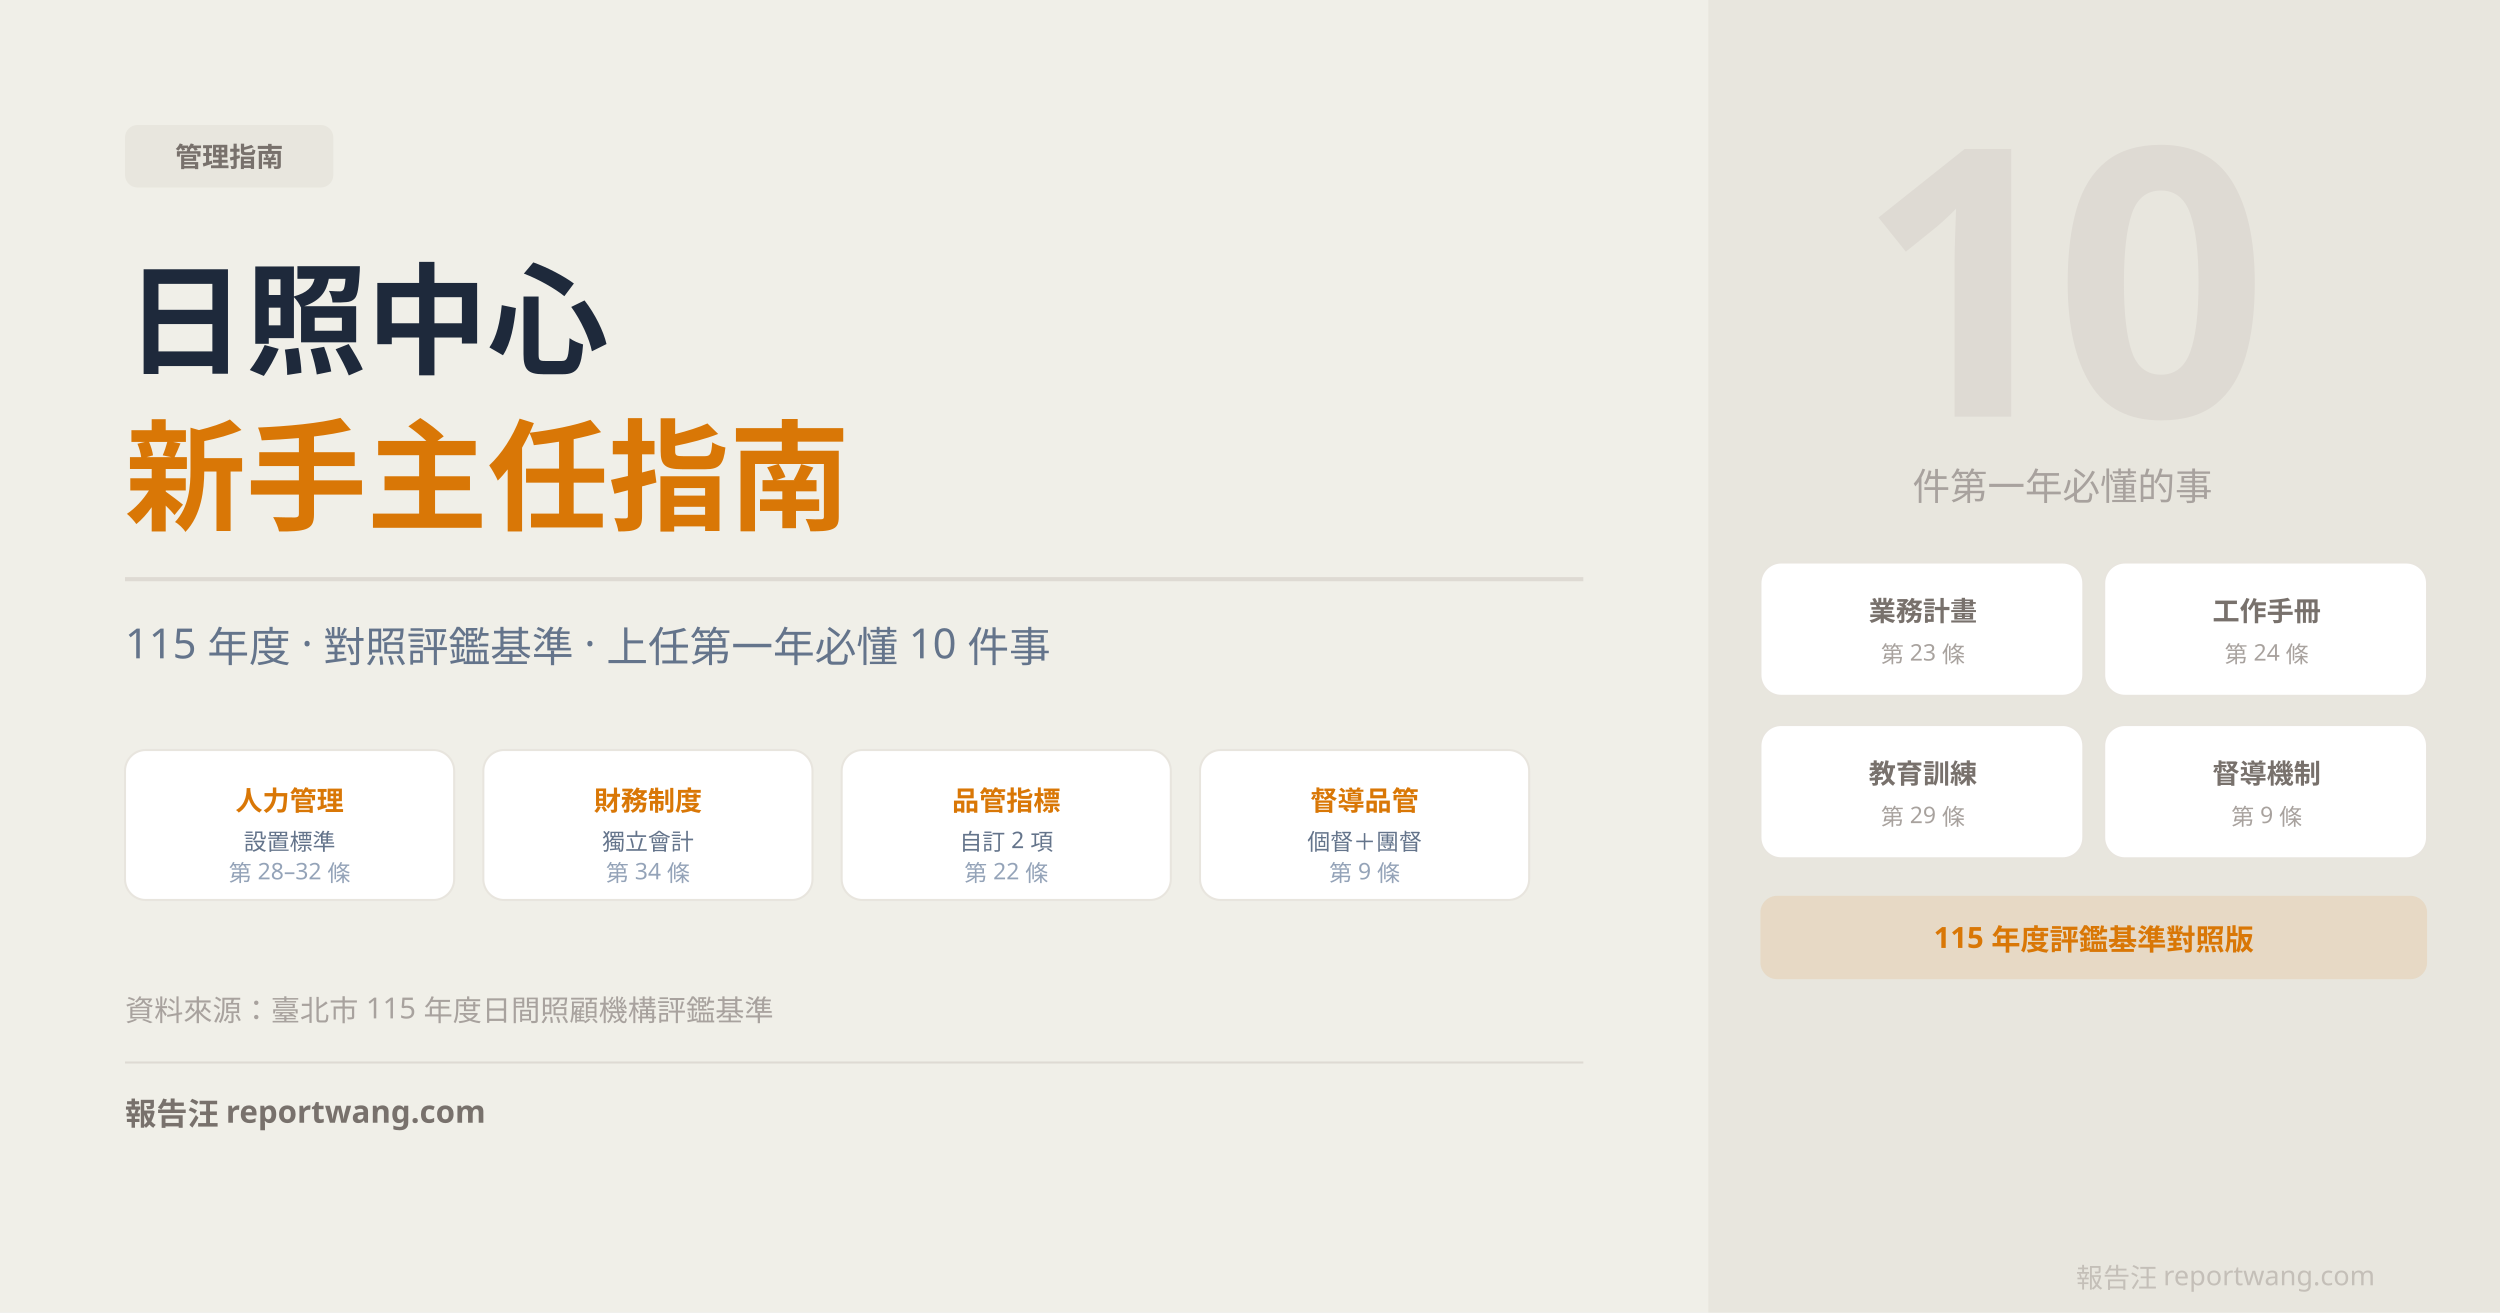
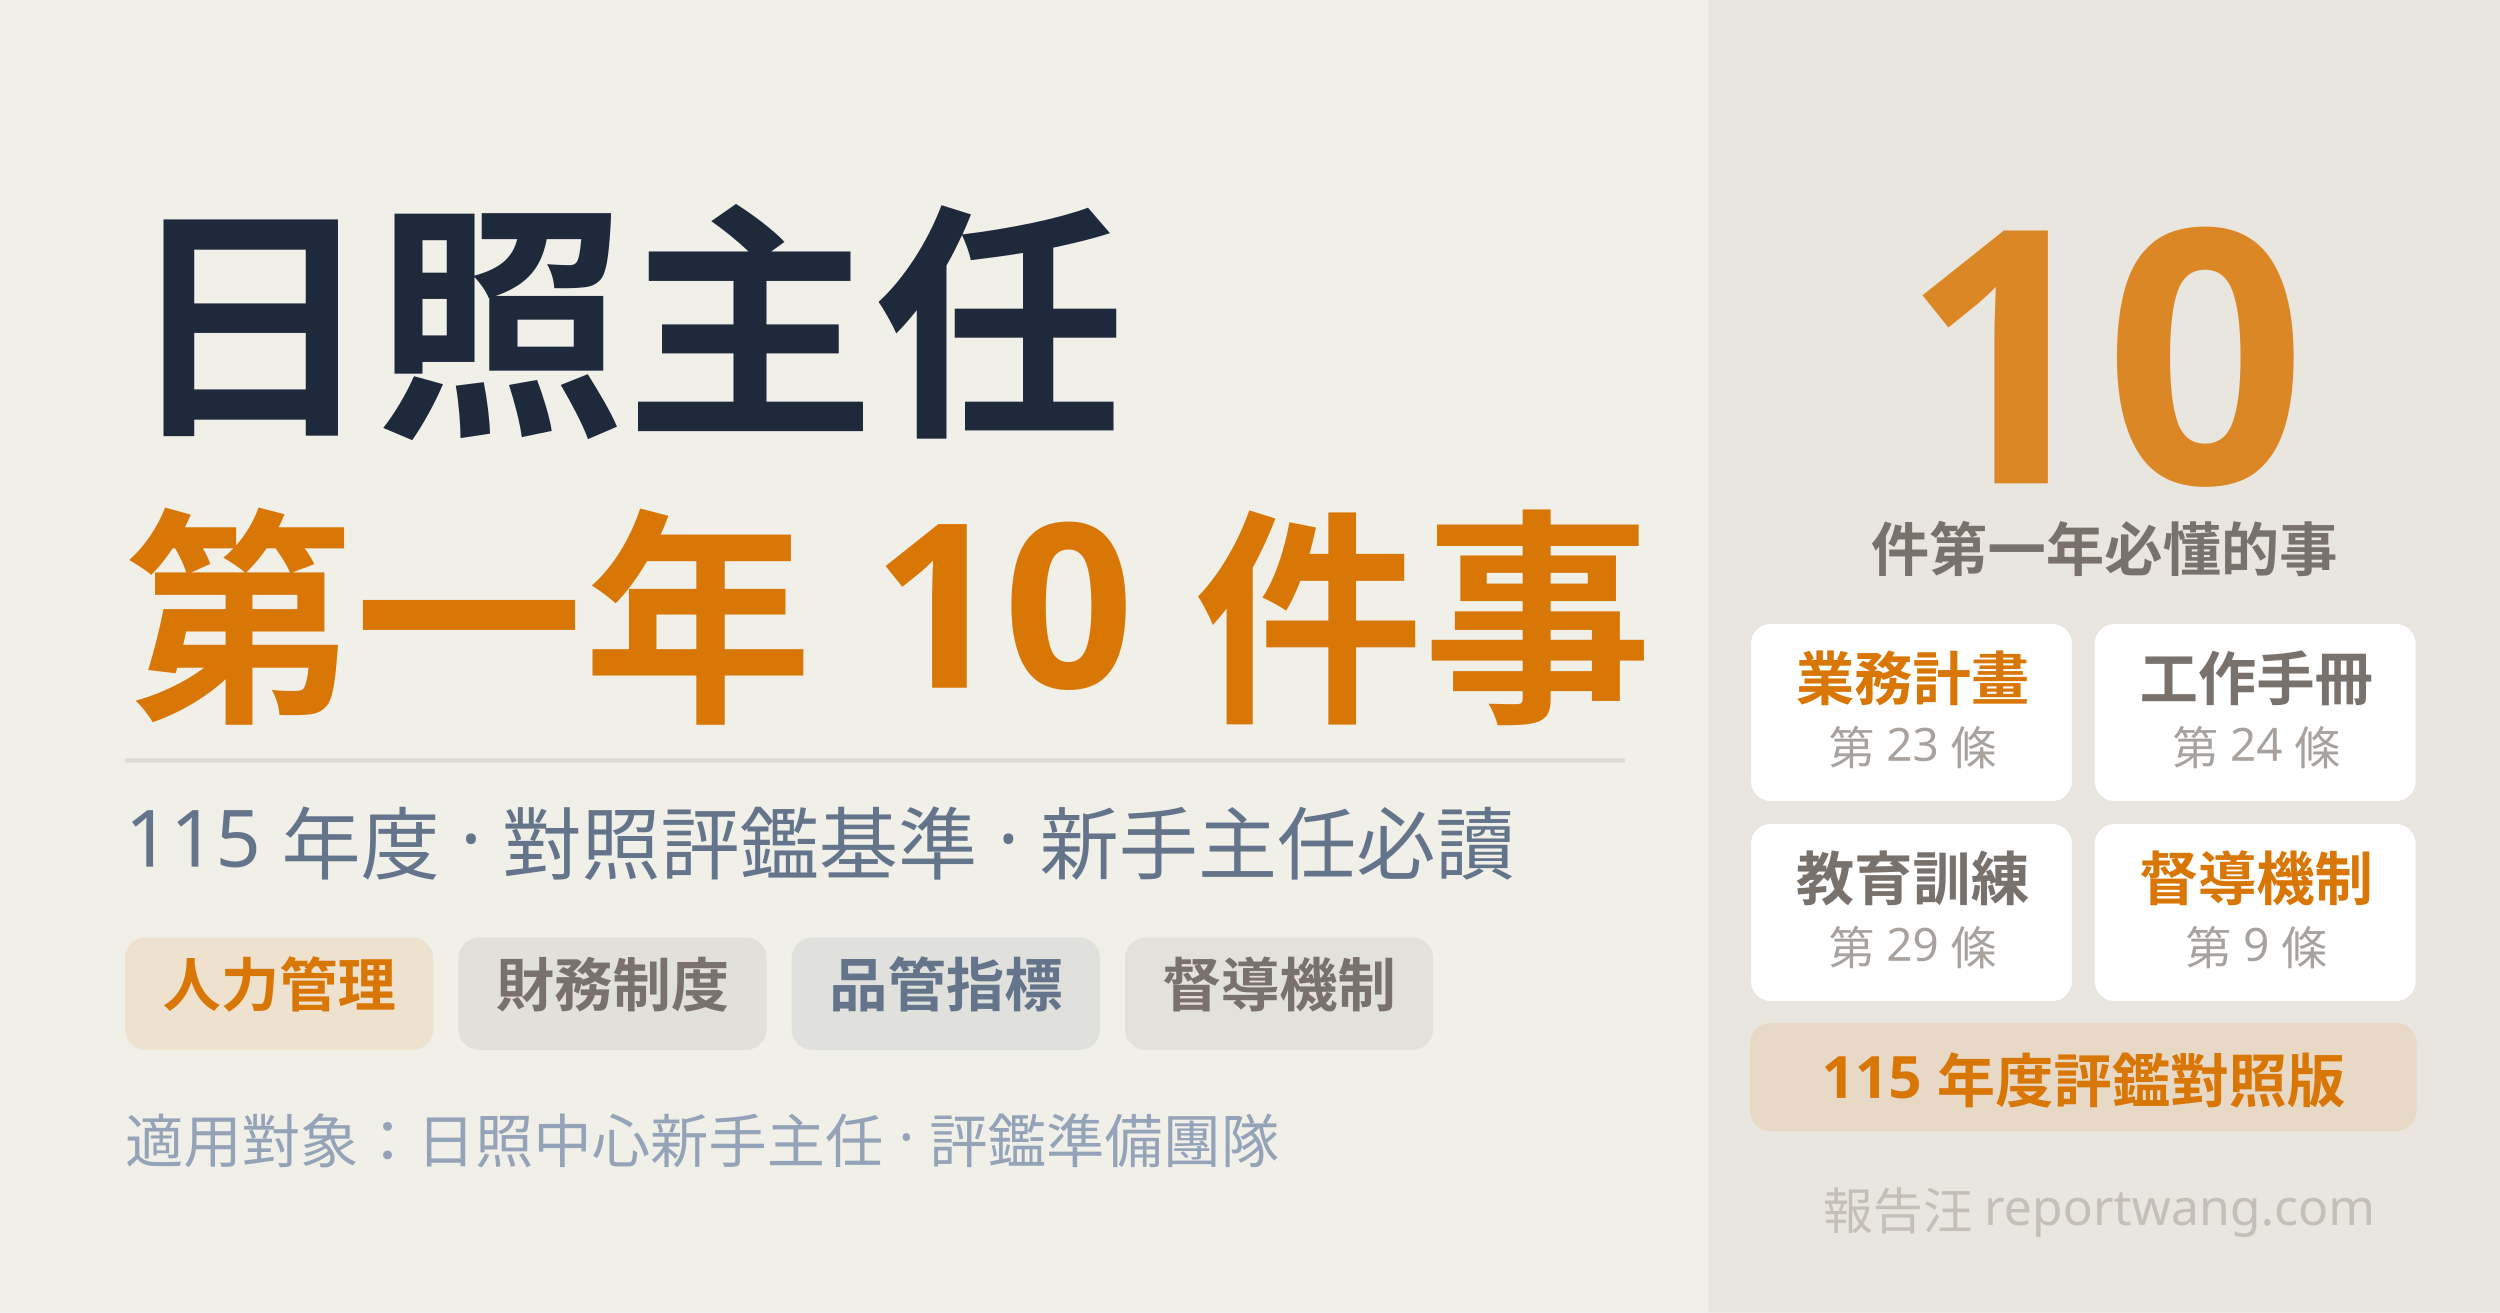
<svg xmlns="http://www.w3.org/2000/svg" width="1200" height="630" viewBox="0 0 1200 630" font-family="'Noto Sans TC', sans-serif">
  <rect width="1200" height="630" fill="#f0efe8" />
  <rect x="820" y="0" width="380" height="630" fill="#e8e6de" />
-   <text x="990" y="200" font-size="180" font-weight="900" fill="#dedad3" text-anchor="middle" letter-spacing="-8">10</text>
-   <text x="990" y="240" font-size="18" fill="#a8a29e" text-anchor="middle">件第一年必懂的事</text>
-   <rect x="845" y="270" width="155" height="64" rx="10" fill="white" stroke="#e8e5de" stroke-width="1" />
-   <text x="923" y="298" font-size="13" fill="#78716c" text-anchor="middle" font-weight="700">業務計畫</text>
-   <text x="923" y="318" font-size="11" fill="#a8a29e" text-anchor="middle">第 23 條</text>
-   <rect x="1010" y="270" width="155" height="64" rx="10" fill="white" stroke="#e8e5de" stroke-width="1" />
-   <text x="1088" y="298" font-size="13" fill="#78716c" text-anchor="middle" font-weight="700">工作手冊</text>
-   <text x="1088" y="318" font-size="11" fill="#a8a29e" text-anchor="middle">第 24 條</text>
-   <rect x="845" y="348" width="155" height="64" rx="10" fill="white" stroke="#e8e5de" stroke-width="1" />
-   <text x="923" y="376" font-size="13" fill="#78716c" text-anchor="middle" font-weight="700">教育訓練</text>
-   <text x="923" y="396" font-size="11" fill="#a8a29e" text-anchor="middle">第 29 條</text>
-   <rect x="1010" y="348" width="155" height="64" rx="10" fill="white" stroke="#e8e5de" stroke-width="1" />
-   <text x="1088" y="376" font-size="13" fill="#78716c" text-anchor="middle" font-weight="700">督導機制</text>
-   <text x="1088" y="396" font-size="11" fill="#a8a29e" text-anchor="middle">第 9 條</text>
-   <rect x="845" y="430" width="320" height="40" rx="8" fill="#d97706" opacity="0.12" />
-   <text x="1005" y="455" font-size="14" fill="#d97706" text-anchor="middle" font-weight="700">115 年度評鑑基準對照版</text>
-   <rect x="60" y="60" width="100" height="30" rx="6" fill="#e8e6de" />
-   <text x="110" y="80" font-size="13" fill="#78716c" text-anchor="middle" font-weight="600">管理指南</text>
-   <text x="60" y="175" font-size="58" font-weight="900" fill="#1e293b">日照中心</text>
-   <text x="60" y="250" font-size="58" font-weight="900" fill="#d97706">新手主任指南</text>
-   <line x1="60" y1="278" x2="760" y2="278" stroke="#dedad3" stroke-width="2" />
-   <text x="60" y="316" font-size="20" fill="#64748b">115 年度 · 對照評鑑基準 · 上任第一年必懂 10 件事</text>
-   <rect x="60" y="360" width="158" height="72" rx="10" fill="white" stroke="#e8e5de" stroke-width="1" />
-   <text x="139" y="389" font-size="13" fill="#d97706" text-anchor="middle" font-weight="700">人力管理</text>
-   <text x="139" y="408" font-size="11" fill="#64748b" text-anchor="middle">設置標準</text>
-   <text x="139" y="423" font-size="11" fill="#94a3b8" text-anchor="middle">第 28–32 條</text>
-   <rect x="232" y="360" width="158" height="72" rx="10" fill="white" stroke="#e8e5de" stroke-width="1" />
-   <text x="311" y="389" font-size="13" fill="#d97706" text-anchor="middle" font-weight="700">財務制度</text>
-   <text x="311" y="408" font-size="11" fill="#64748b" text-anchor="middle">獨立會計</text>
-   <text x="311" y="423" font-size="11" fill="#94a3b8" text-anchor="middle">第 34 條</text>
-   <rect x="404" y="360" width="158" height="72" rx="10" fill="white" stroke="#e8e5de" stroke-width="1" />
-   <text x="483" y="389" font-size="13" fill="#d97706" text-anchor="middle" font-weight="700">品管指標</text>
-   <text x="483" y="408" font-size="11" fill="#64748b" text-anchor="middle">自訂 2 項</text>
-   <text x="483" y="423" font-size="11" fill="#94a3b8" text-anchor="middle">第 22 條</text>
-   <rect x="576" y="360" width="158" height="72" rx="10" fill="white" stroke="#e8e5de" stroke-width="1" />
-   <text x="655" y="389" font-size="13" fill="#d97706" text-anchor="middle" font-weight="700">督導品管</text>
-   <text x="655" y="408" font-size="11" fill="#64748b" text-anchor="middle">個督＋團督</text>
-   <text x="655" y="423" font-size="11" fill="#94a3b8" text-anchor="middle">第 9 條</text>
-   <text x="60" y="490" font-size="14" fill="#a8a29e">資料來源：臺北市 115 年度日間照顧機構評鑑基準</text>
-   <line x1="60" y1="510" x2="760" y2="510" stroke="#dedad3" stroke-width="1" />
-   <text x="60" y="540" font-size="15" fill="#78716c" font-weight="600">報告汪 reportwang.com</text>
-   <text x="1140" y="618" font-size="13" fill="#c4bfb8" text-anchor="end">報告汪 reportwang.com</text>
+   <text x="1010" y="232" font-size="170" font-weight="900" fill="#d97706" text-anchor="middle" opacity="0.85">10</text>
+   <text x="1010" y="274" font-size="28" fill="#78716c" text-anchor="middle" font-weight="600">件第一年必懂的事</text>
+   <rect x="840" y="299" width="155" height="86" rx="10" fill="white" stroke="#e8e5de" stroke-width="1" />
+   <text x="918" y="336" font-size="28" fill="#d97706" text-anchor="middle" font-weight="700">業務計畫</text>
+   <text x="918" y="367" font-size="22" fill="#a8a29e" text-anchor="middle">第 23 條</text>
+   <rect x="1005" y="299" width="155" height="86" rx="10" fill="white" stroke="#e8e5de" stroke-width="1" />
+   <text x="1083" y="336" font-size="28" fill="#78716c" text-anchor="middle" font-weight="700">工作手冊</text>
+   <text x="1083" y="367" font-size="22" fill="#a8a29e" text-anchor="middle">第 24 條</text>
+   <rect x="840" y="395" width="155" height="86" rx="10" fill="white" stroke="#e8e5de" stroke-width="1" />
+   <text x="918" y="432" font-size="28" fill="#78716c" text-anchor="middle" font-weight="700">教育訓練</text>
+   <text x="918" y="463" font-size="22" fill="#a8a29e" text-anchor="middle">第 29 條</text>
+   <rect x="1005" y="395" width="155" height="86" rx="10" fill="white" stroke="#e8e5de" stroke-width="1" />
+   <text x="1083" y="432" font-size="28" fill="#d97706" text-anchor="middle" font-weight="700">督導機制</text>
+   <text x="1083" y="463" font-size="22" fill="#a8a29e" text-anchor="middle">第 9 條</text>
+   <rect x="840" y="491" width="320" height="52" rx="10" fill="#d97706" opacity="0.12" />
+   <text x="1000" y="527" font-size="28" fill="#d97706" text-anchor="middle" font-weight="700">115 年度評鑑對照版</text>
+   <text x="60" y="200" font-size="120" font-weight="900" fill="#1e293b">日照主任</text>
+   <text x="60" y="338" font-size="110" font-weight="900" fill="#d97706">第一年 10 件事</text>
+   <line x1="60" y1="365" x2="780" y2="365" stroke="#dedad3" stroke-width="2" />
+   <text x="60" y="416" font-size="38" fill="#64748b" font-weight="400">115 年度 · 對照評鑑基準 · 新手主任必讀</text>
+   <rect x="60" y="450" width="148" height="54" rx="10" fill="#d97706" opacity="0.12" />
+   <text x="134" y="483" font-size="28" fill="#d97706" text-anchor="middle" font-weight="600">人力管理</text>
+   <rect x="220" y="450" width="148" height="54" rx="10" fill="#78716c" opacity="0.12" />
+   <text x="294" y="483" font-size="28" fill="#78716c" text-anchor="middle" font-weight="600">財務制度</text>
+   <rect x="380" y="450" width="148" height="54" rx="10" fill="#64748b" opacity="0.12" />
+   <text x="454" y="483" font-size="28" fill="#64748b" text-anchor="middle" font-weight="600">品管指標</text>
+   <rect x="540" y="450" width="148" height="54" rx="10" fill="#a8a29e" opacity="0.18" />
+   <text x="614" y="483" font-size="28" fill="#78716c" text-anchor="middle" font-weight="600">督導機制</text>
+   <text x="60" y="558" font-size="28" fill="#94a3b8">適用對象：日照中心新手主任 · 評鑑準備團隊</text>
+   <text x="1140" y="590" font-size="24" fill="#c4bfb8" text-anchor="end" font-weight="400">報告汪 reportwang.com</text>
</svg>
